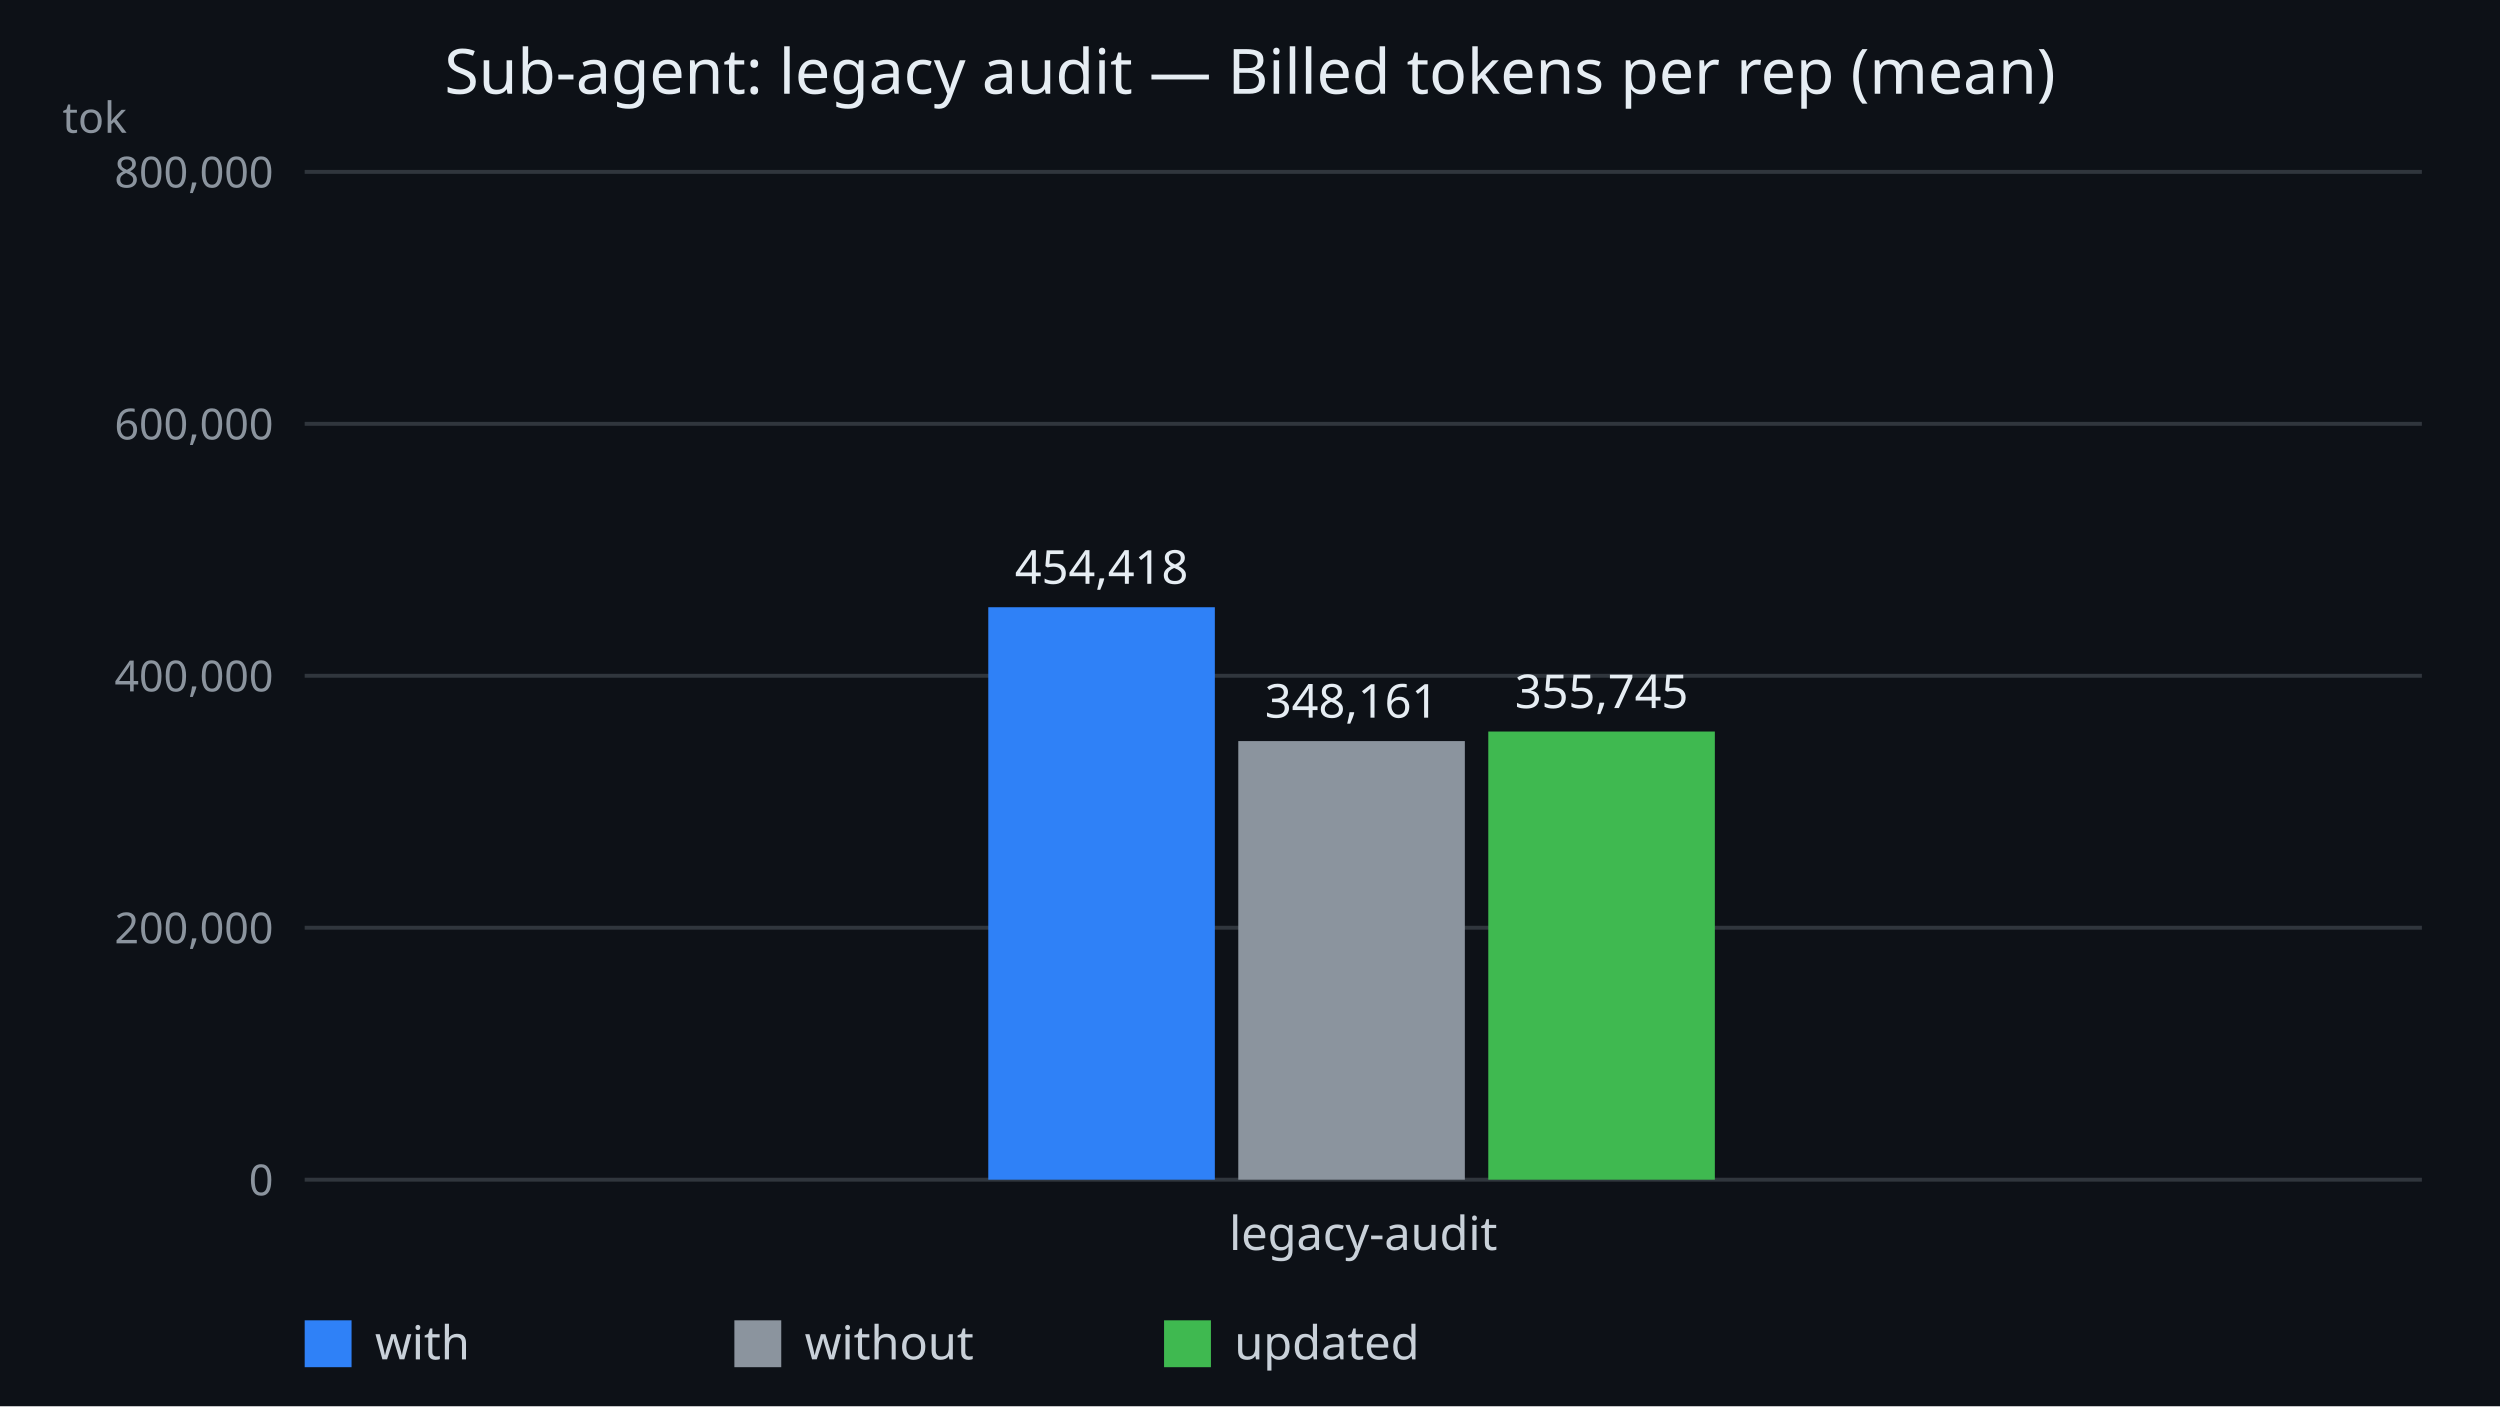
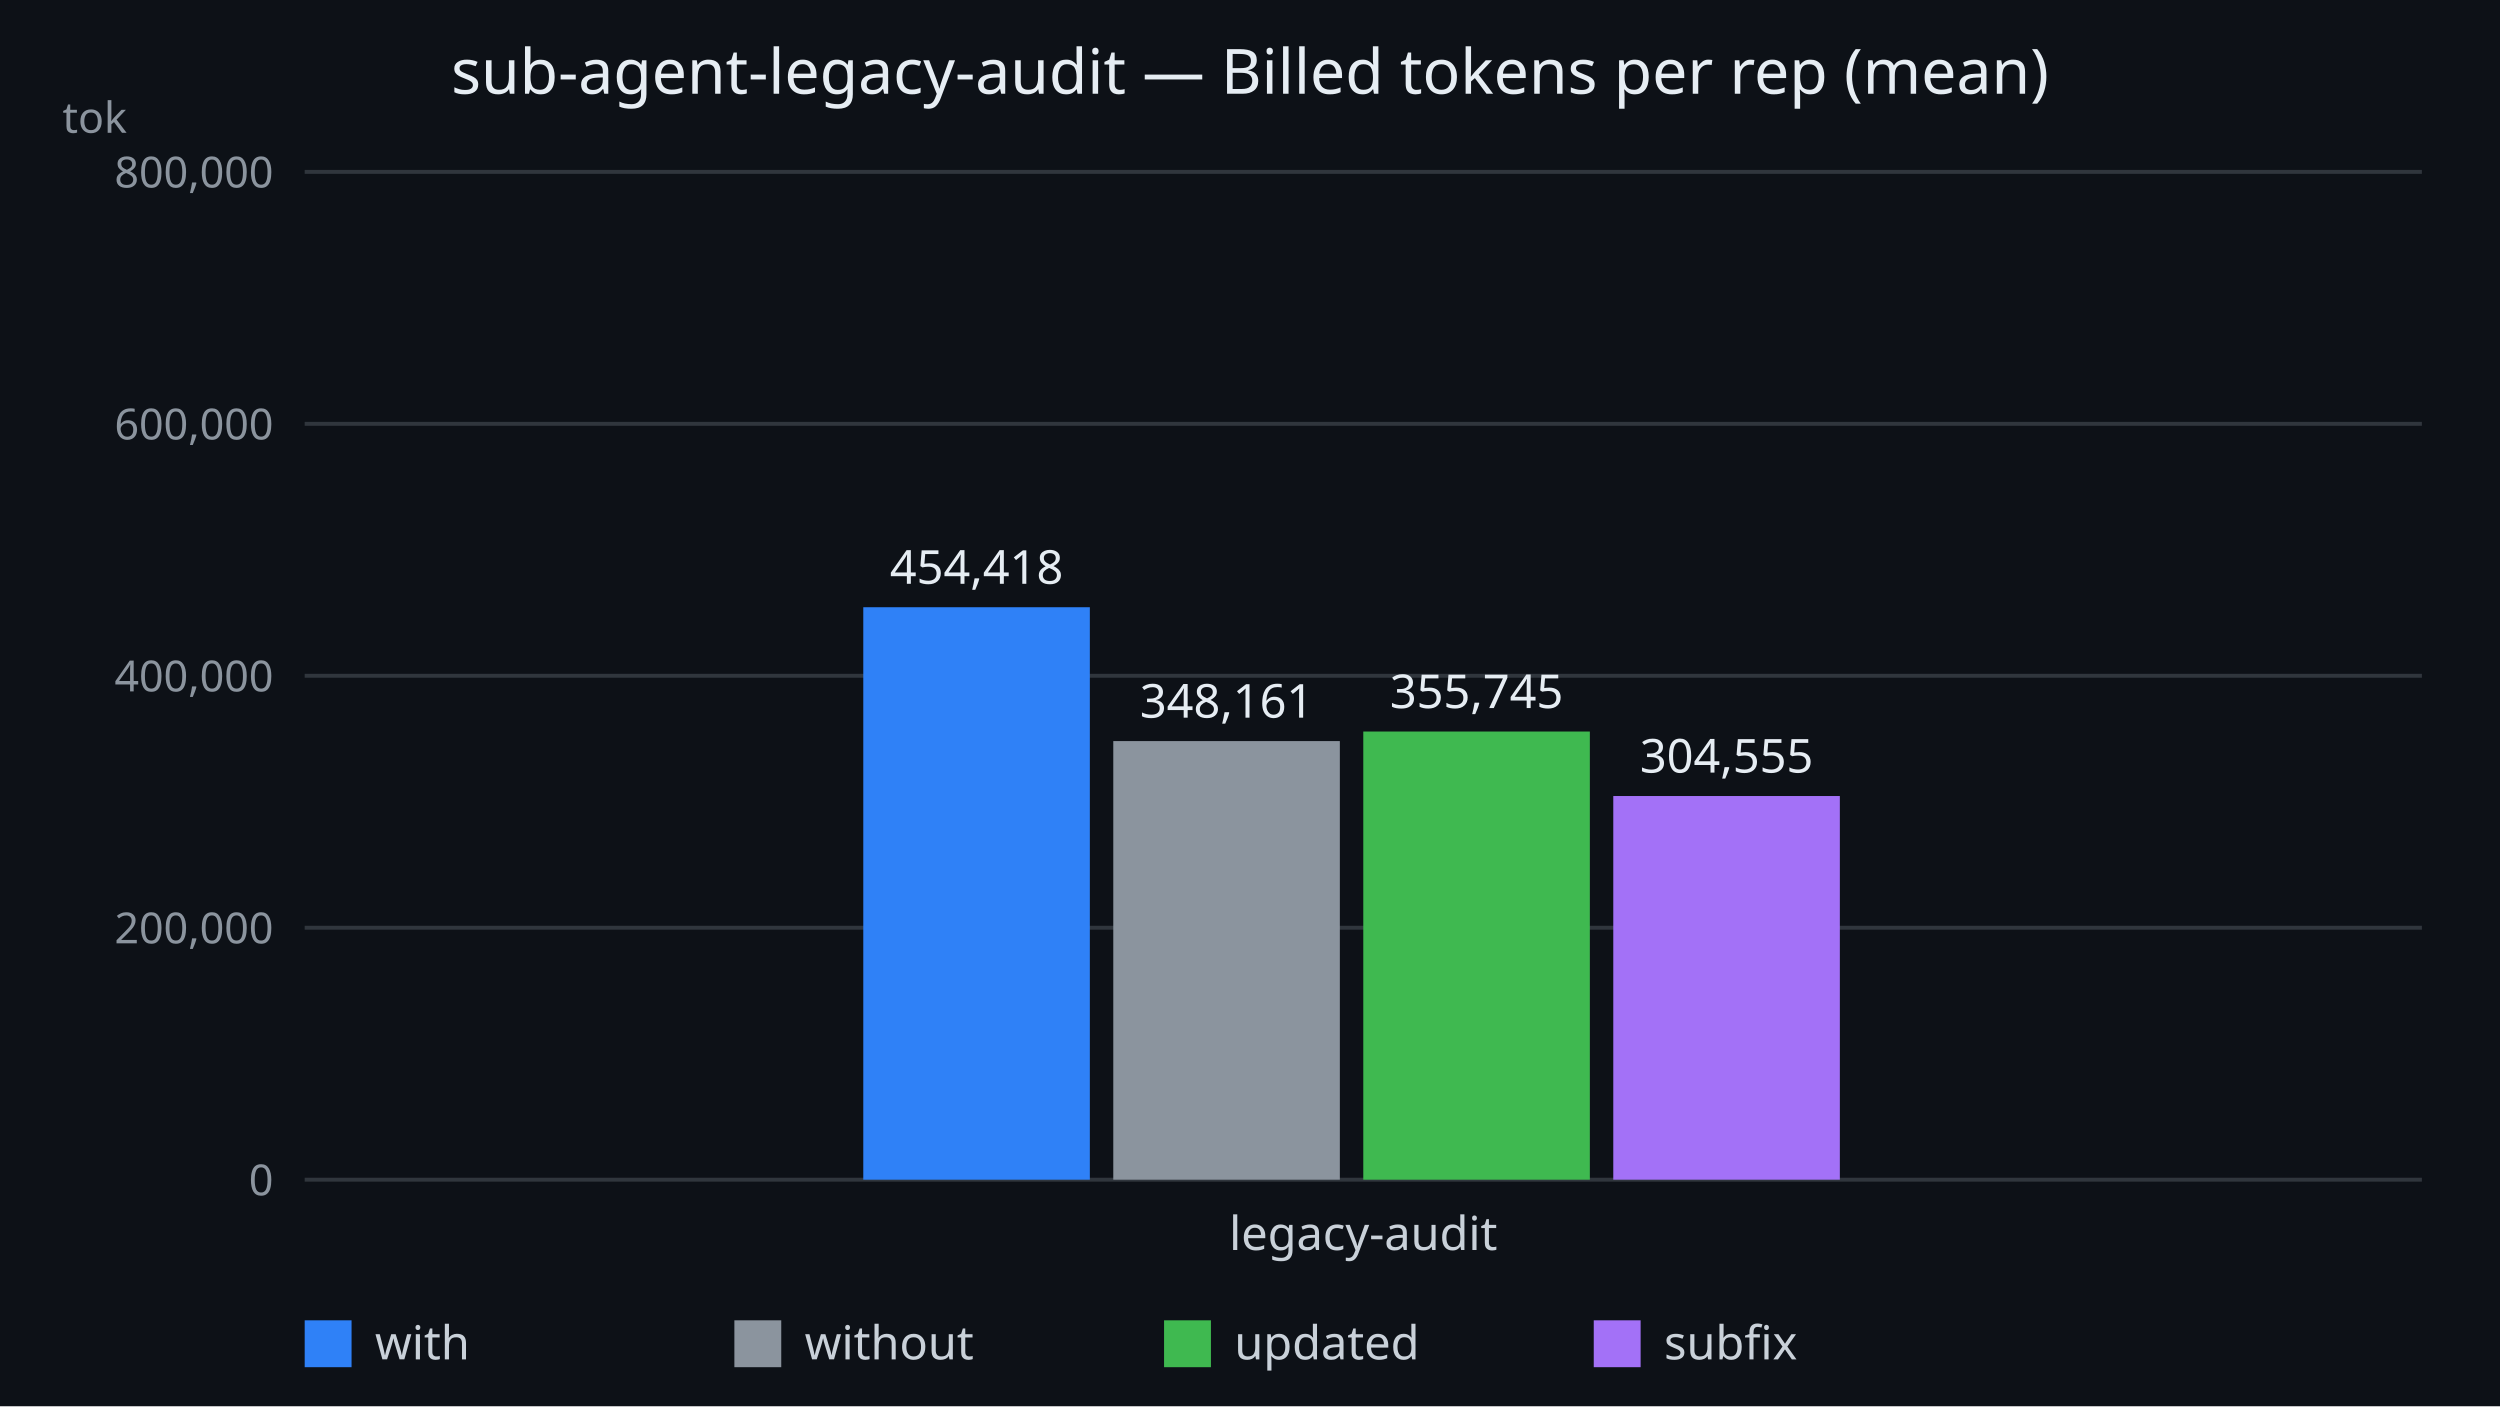
<svg xmlns="http://www.w3.org/2000/svg" width="640" height="360" viewBox="0 0 640 360" font-family="ui-sans-serif, system-ui, sans-serif">
  <rect width="640" height="360" fill="#0d1117" />
-   <text x="320" y="24" fill="#e6edf3" font-size="16" text-anchor="middle">Sub-agent: legacy audit — Billed tokens per rep (mean)</text>
+   <text x="320" y="24" fill="#e6edf3" font-size="16" text-anchor="middle">sub-agent-legacy-audit — Billed tokens per rep (mean)</text>
  <line x1="78" y1="302" x2="620" y2="302" stroke="#30363d" />
  <text x="70" y="306" fill="#8b949e" font-size="11" text-anchor="end">0</text>
  <line x1="78" y1="237.5" x2="620" y2="237.5" stroke="#30363d" />
  <text x="70" y="241.5" fill="#8b949e" font-size="11" text-anchor="end">200,000</text>
  <line x1="78" y1="173" x2="620" y2="173" stroke="#30363d" />
  <text x="70" y="177" fill="#8b949e" font-size="11" text-anchor="end">400,000</text>
  <line x1="78" y1="108.5" x2="620" y2="108.5" stroke="#30363d" />
  <text x="70" y="112.5" fill="#8b949e" font-size="11" text-anchor="end">600,000</text>
  <line x1="78" y1="44" x2="620" y2="44" stroke="#30363d" />
  <text x="70" y="48" fill="#8b949e" font-size="11" text-anchor="end">800,000</text>
-   <rect x="253" y="155.45" width="58" height="146.55" fill="#2f81f7" />
-   <text x="282" y="149.45" fill="#e6edf3" font-size="12" text-anchor="middle">454,418</text>
-   <rect x="317" y="189.718" width="58" height="112.282" fill="#8b949e" />
-   <text x="346" y="183.718" fill="#e6edf3" font-size="12" text-anchor="middle">348,161</text>
-   <rect x="381" y="187.272" width="58" height="114.728" fill="#3fb950" />
-   <text x="410" y="181.272" fill="#e6edf3" font-size="12" text-anchor="middle">355,745</text>
+   <rect x="221" y="155.45" width="58" height="146.55" fill="#2f81f7" />
+   <text x="250" y="149.45" fill="#e6edf3" font-size="12" text-anchor="middle">454,418</text>
+   <rect x="285" y="189.718" width="58" height="112.282" fill="#8b949e" />
+   <text x="314" y="183.718" fill="#e6edf3" font-size="12" text-anchor="middle">348,161</text>
+   <rect x="349" y="187.272" width="58" height="114.728" fill="#3fb950" />
+   <text x="378" y="181.272" fill="#e6edf3" font-size="12" text-anchor="middle">355,745</text>
+   <rect x="413" y="203.781" width="58" height="98.219" fill="#a371f7" />
+   <text x="442" y="197.781" fill="#e6edf3" font-size="12" text-anchor="middle">304,555</text>
  <text x="349" y="320" fill="#c9d1d9" font-size="12" text-anchor="middle">legacy-audit</text>
  <text x="16" y="34" fill="#8b949e" font-size="11">tok</text>
  <rect x="78" y="338" width="12" height="12" fill="#2f81f7" />
  <text x="96" y="348" fill="#c9d1d9" font-size="12">with</text>
  <rect x="188" y="338" width="12" height="12" fill="#8b949e" />
  <text x="206" y="348" fill="#c9d1d9" font-size="12">without</text>
  <rect x="298" y="338" width="12" height="12" fill="#3fb950" />
  <text x="316" y="348" fill="#c9d1d9" font-size="12">updated</text>
+   <rect x="408" y="338" width="12" height="12" fill="#a371f7" />
+   <text x="426" y="348" fill="#c9d1d9" font-size="12">subfix</text>
</svg>
